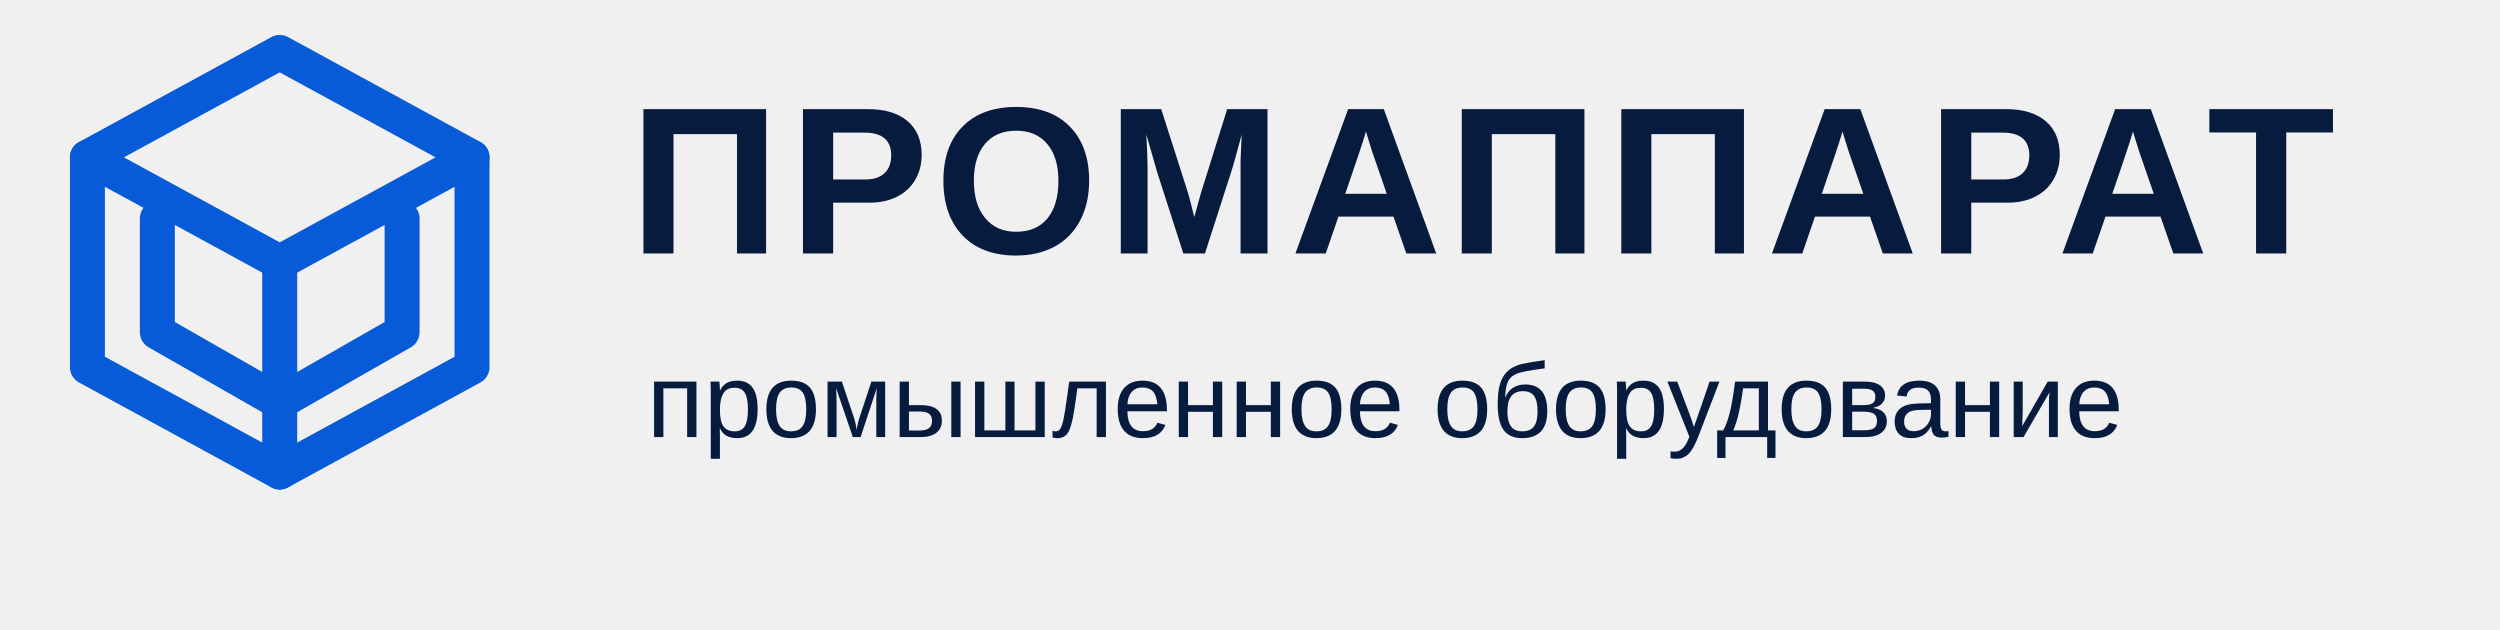
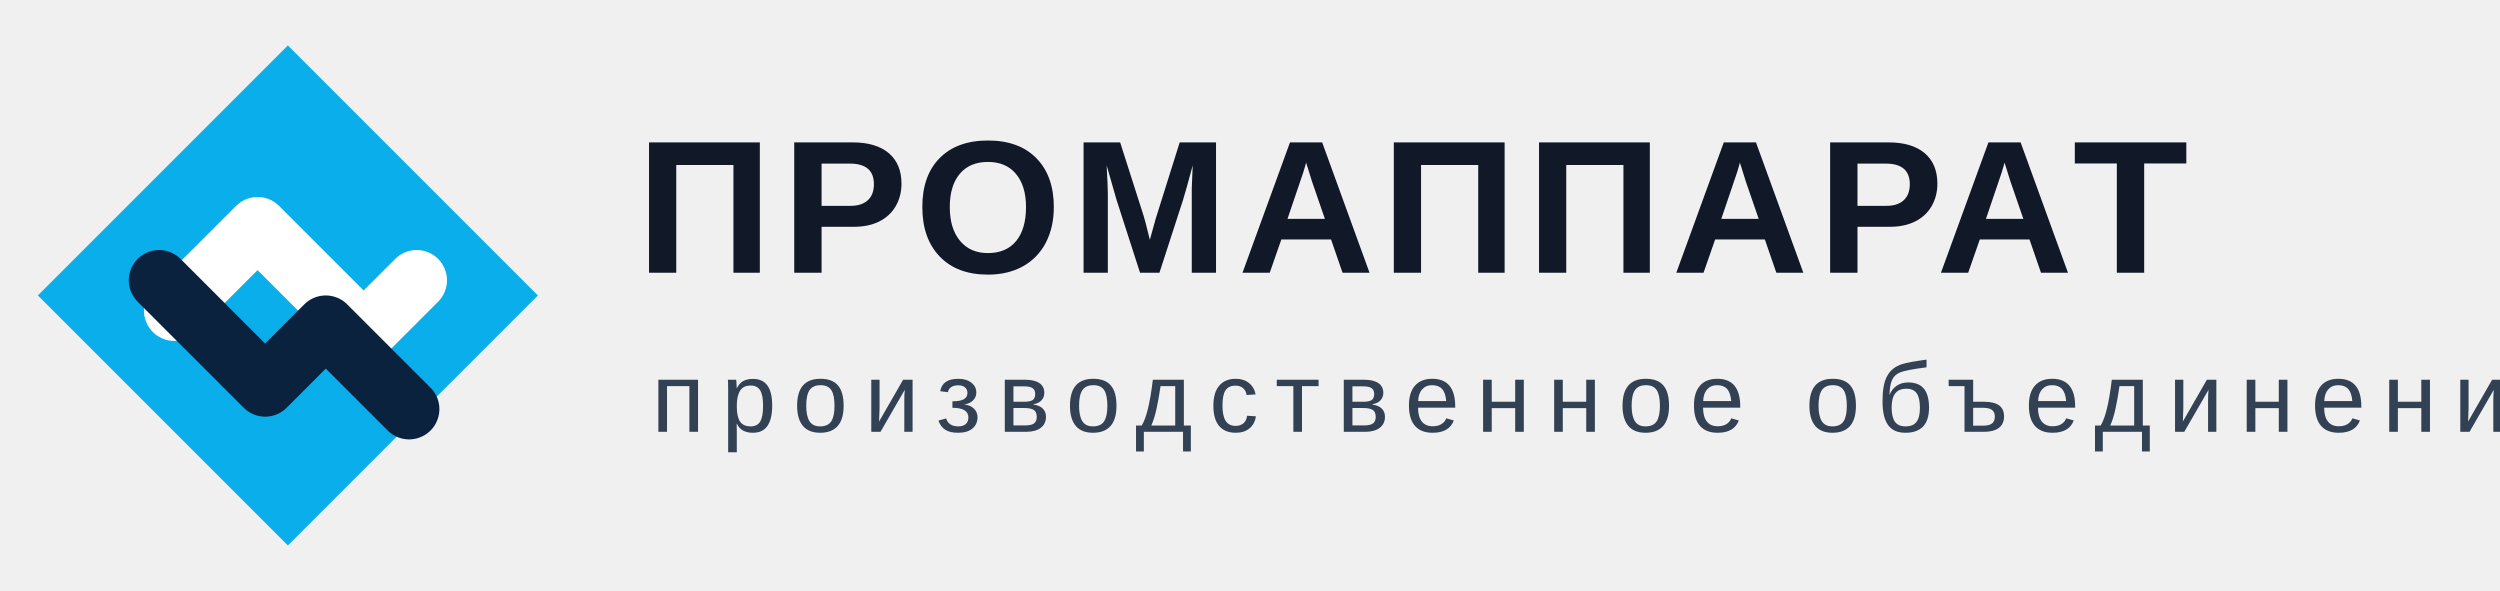
- <svg xmlns="http://www.w3.org/2000/svg" width="286" height="72" viewBox="0 0 286 72" fill="none">
-   <g stroke="#075bd8" stroke-width="4" stroke-linecap="round" stroke-linejoin="round">
-     <path d="M10 18l22-12 22 12-22 12z" />
-     <path d="M10 18v24l22 12 22-12V18" />
-     <path d="M32 30v24" />
-     <path d="M18 25v13l14 8" />
-     <path d="M46 25v13l-14 8" />
+ <svg xmlns="http://www.w3.org/2000/svg" width="330" height="78" viewBox="0 0 330 78" fill="none">
+   <g transform="translate(5 6)">
+     <path d="M33 0L66 33L33 66L0 33L33 0Z" fill="#09AEEA" />
+     <path d="M18 35L29 24L43 38L50 31" stroke="#ffffff" stroke-width="8" stroke-linecap="round" stroke-linejoin="round" />
+     <path d="M16 31L30 45L38 37L49 48" stroke="#0B223F" stroke-width="8" stroke-linecap="round" stroke-linejoin="round" />
  </g>
-   <text x="72" y="29" font-family="Arial, Helvetica, sans-serif" font-size="24" font-weight="800" fill="#071b3e" letter-spacing="1">ПРОМАППАРАТ</text>
-   <text x="74" y="50" font-family="Arial, Helvetica, sans-serif" font-size="12" fill="#071b3e">промышленное оборудование</text>
+   <text x="84" y="36" font-family="Arial Black, Arial, Helvetica, sans-serif" font-size="25" font-weight="900" fill="#111827" letter-spacing="1.2">ПРОМАППАРАТ</text>
+   <text x="86" y="57" font-family="Arial, Helvetica, sans-serif" font-size="13" font-weight="500" fill="#334155" letter-spacing="2.2">производственное объединение</text>
</svg>
